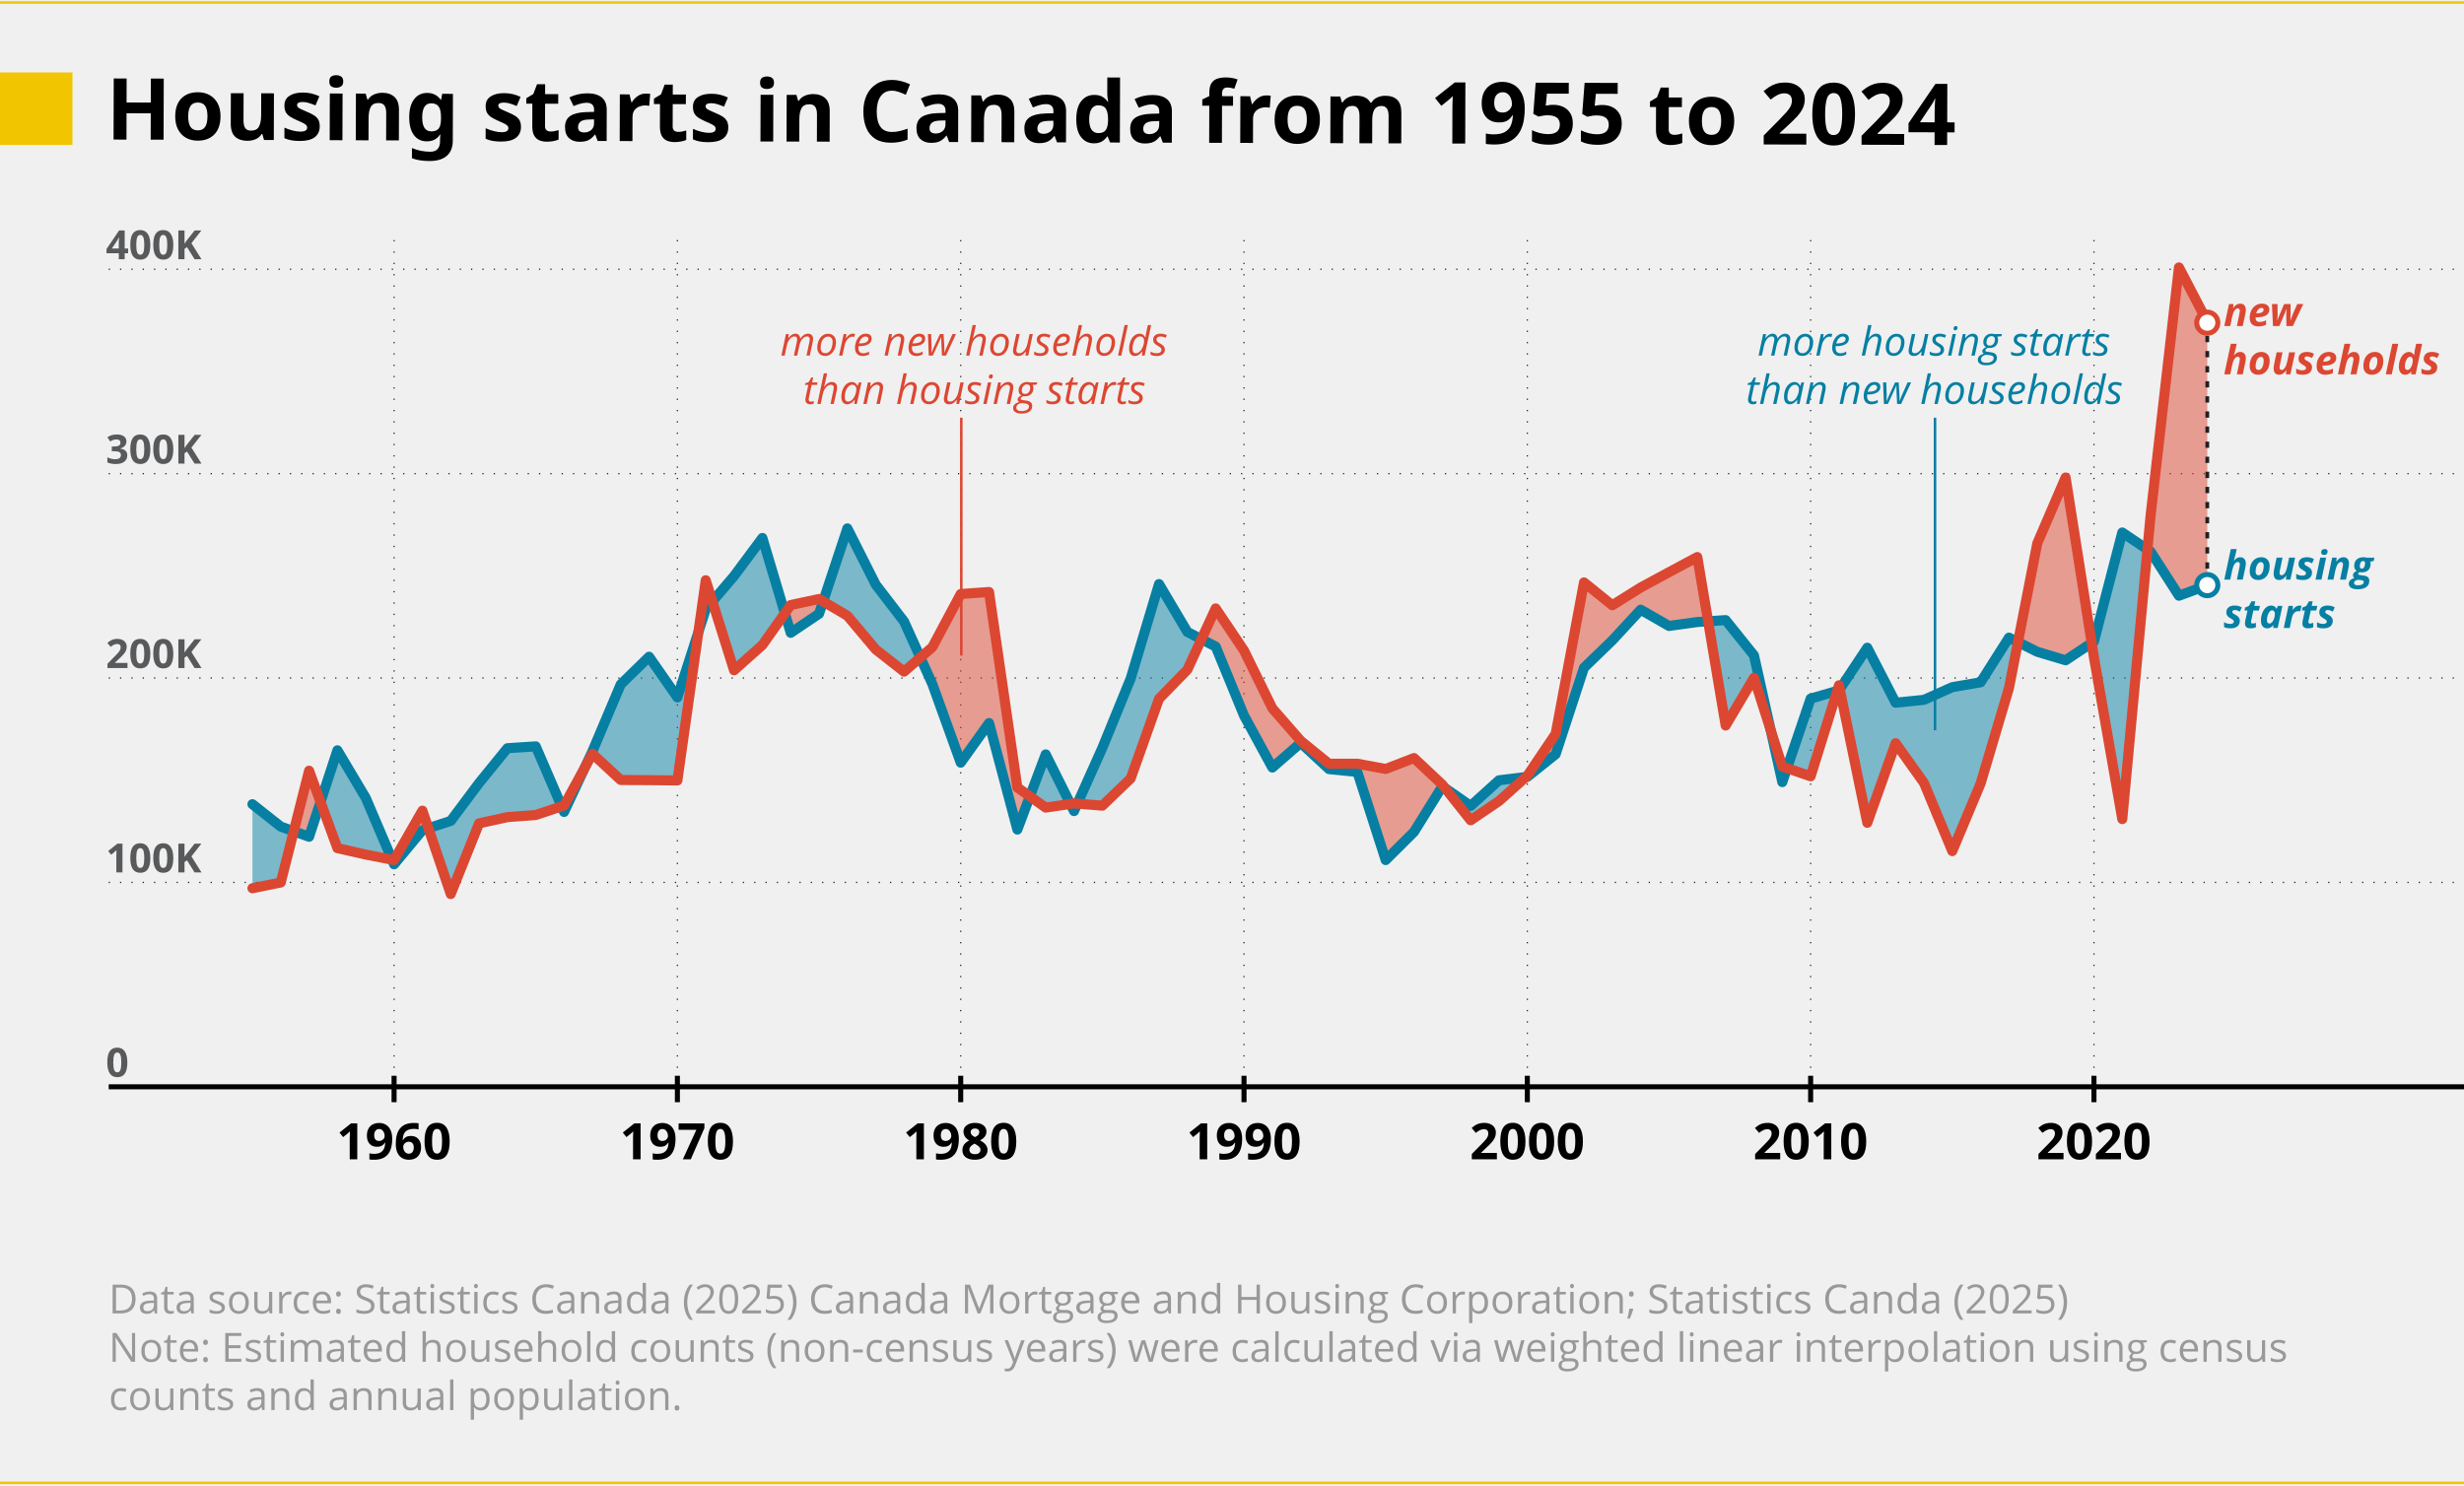
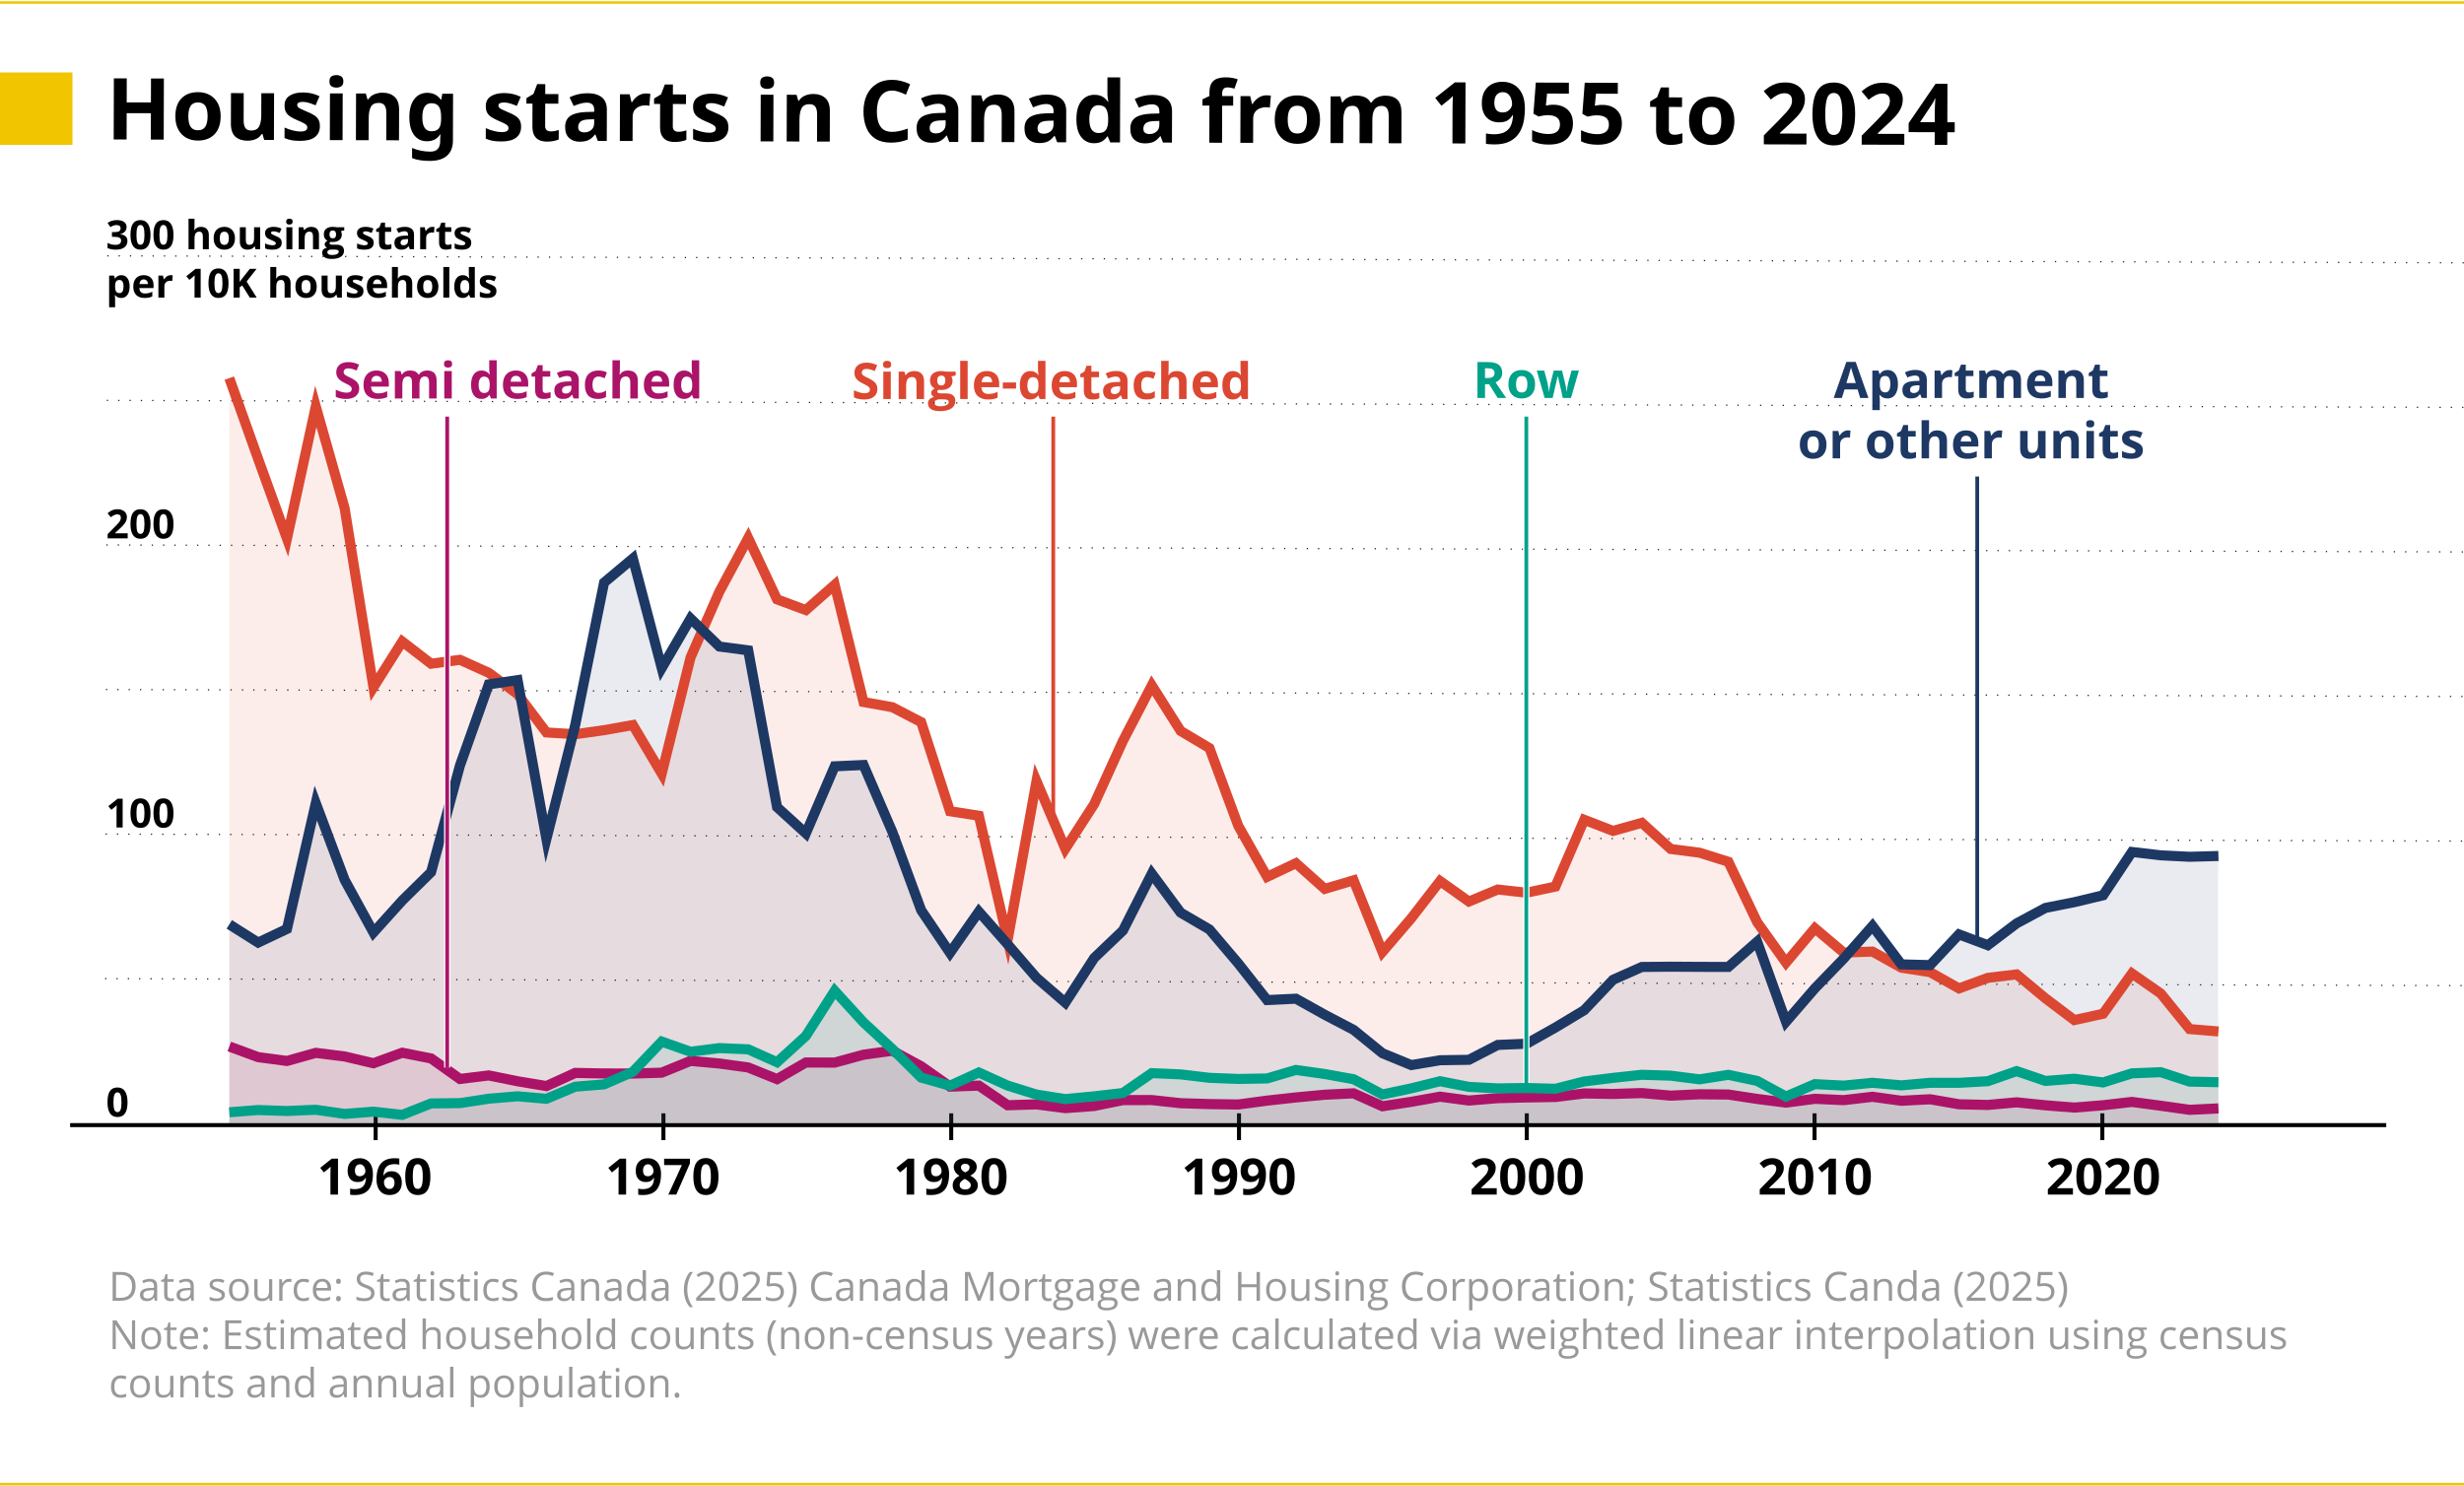
- <svg xmlns="http://www.w3.org/2000/svg" id="Layer_1" data-name="Layer 1" width="6.8in" height="4.1in" viewBox="0 0 489.6 295.2">
-   <g>
-     <line x1="78.304" y1="47.722" x2="78.304" y2="219.048" fill="none" stroke="#231f20" stroke-dasharray=".25 2" stroke-width=".25" />
-     <line x1="134.598" y1="47.722" x2="134.598" y2="219.048" fill="none" stroke="#231f20" stroke-dasharray=".25 2" stroke-width=".25" />
-     <line x1="190.893" y1="47.722" x2="190.893" y2="219.048" fill="none" stroke="#231f20" stroke-dasharray=".25 2" stroke-width=".25" />
-     <line x1="247.187" y1="47.722" x2="247.187" y2="219.048" fill="none" stroke="#231f20" stroke-dasharray=".25 2" stroke-width=".25" />
-     <line x1="303.482" y1="47.722" x2="303.482" y2="219.048" fill="none" stroke="#231f20" stroke-dasharray=".25 2" stroke-width=".25" />
-     <line x1="359.776" y1="47.722" x2="359.776" y2="219.048" fill="none" stroke="#231f20" stroke-dasharray=".25 2" stroke-width=".25" />
-     <line x1="416.071" y1="47.722" x2="416.071" y2="219.048" fill="none" stroke="#231f20" stroke-dasharray=".25 2" stroke-width=".25" />
+ <svg xmlns="http://www.w3.org/2000/svg" width="6.8in" height="4.1in" viewBox="0 0 489.6 295.2" version="1.1" id="svg260">
+   <defs id="defs260" />
+   <g id="Layer_1" data-name="Layer 1">
+     <rect style="fill:#ffffff;fill-rule:evenodd;stroke:none;stroke-width:1.008;stroke-linecap:round;stroke-dasharray:1.008, 1.008;paint-order:markers fill stroke" id="rect260" width="489.6" height="294.95" x="0" y="0" />
+     <path d="m 423.62,193.463 -5.728,8.004 -5.728,1.264 -5.728,-4.321 -5.728,-4.76 -5.728,0.689 -5.728,2.098 -5.728,-3.23 -5.728,-0.893 -5.728,-3.199 -5.728,0.203 -5.728,-4.834 -5.728,6.831 -5.728,-8.037 -5.728,-12.013 -5.728,-1.803 -5.728,-0.736 -5.728,-5.202 -5.728,1.611 -5.728,-2.217 -5.728,13.282 -5.728,1.215 -5.728,-0.633 -5.728,2.388 -5.728,-4.071 -5.728,7.4 -5.728,6.691 -5.728,-14.236 -5.728,1.701 -5.728,-5.106 -5.728,2.719 -5.728,-10.138 -5.728,-15.455 -5.728,-3.405 -5.728,-9.054 -5.728,11.013 -5.728,12.59 -5.728,8.872 -5.728,-13.463 -5.728,31.563 -5.728,-24.673 -5.728,-0.896 -5.728,-17.704 -5.728,-2.972 -5.728,-1.029 -5.728,-23.296 -5.728,5.024 -5.728,-2.127 -5.728,-12.191 -5.728,10.656 -5.728,13.071 -5.728,23.094 -5.728,-9.658 -5.728,1.026 -5.728,0.803 -5.728,-0.355 -5.728,-7.606 -5.728,-4.245 -5.728,-2.586 -5.728,0.783 -5.728,-4.412 -5.728,9.09 L 68.484,100.99 62.756,80.772 57.028,107.04 51.3,91.208 45.572,75.141 v 148.082 h 395.241 c 0,0 -0.15,-18.382 0,-18.233 l -5.728,-0.476 -5.728,-7.062 -5.728,-3.99 z" fill="#ab2069" opacity="0.1" id="path1" style="fill:#dc4633;fill-opacity:1" />
+     <path d="m 440.804,170.121 -5.728,0.154 -5.728,-0.289 -5.728,-0.667 -5.728,8.609 -5.728,1.372 -5.728,1.135 -5.728,3.075 -5.728,4.339 -5.728,-2.154 -5.728,6.111 -5.728,-0.15 -5.728,-7.638 -5.728,6.497 -5.728,5.916 -5.728,6.63 -5.728,-15.918 -5.728,5.022 -5.728,-0.011 -5.728,-0.036 -5.728,0.055 -5.728,2.545 -5.728,6.043 -5.728,3.449 -5.728,3.215 -5.728,0.239 -5.728,2.958 -5.728,0.086 -5.728,0.962 -5.728,-2.353 -5.728,-4.646 -5.728,-3 -5.728,-3.195 -5.728,0.276 -5.728,-7.281 -5.728,-6.755 -5.728,-3.341 -5.728,-7.756 -5.728,11.303 -5.728,5.473 -5.728,8.868 -5.728,-4.949 -5.728,-6.642 -5.728,-6.502 -5.728,8.204 -5.728,-8.479 -5.728,-15.572 -5.728,-13.292 -5.728,0.261 -5.728,13.331 -5.728,-5.221 -5.728,-31.154 -5.728,-0.759 -5.728,-5.57 -5.728,9.851 -5.728,-21.785 -5.728,4.796 -5.728,28.282 -5.728,22.674 -5.728,-31.577 -5.728,0.845 -5.728,16.139 -5.728,21.178 -5.728,5.641 -5.728,6.356 -5.728,-10.468 -5.728,-15.249 -5.728,25.006 -5.728,2.715 -5.728,-3.618 v 39.515 h 395.241 c 0,0 -0.205,-53.103 0,-53.103 z" fill="#1e3864" opacity="0.1" id="path2" />
+     <text fill="#00a28a" font-family="OpenSans-Bold, 'Open Sans'" font-size="10px" font-weight="700" id="text9" style="fill:#ab1368;fill-opacity:1" x="66.267" y="79.195">
+       <tspan x="66.267" y="79.195" id="tspan9" style="fill:#ab1368;fill-opacity:1">Semi detached</tspan>
+     </text>
+     <text transform="translate(169.227,79.305)" fill="#ab2069" font-family="OpenSans-Bold, 'Open Sans'" font-size="10px" font-weight="700" id="text10" style="fill:#dc4732;fill-opacity:1">
+       <tspan x="0" y="0" id="tspan10" style="fill:#dc4732;fill-opacity:1">Single-detached</tspan>
+     </text>
+     <text transform="translate(364.356,79.096)" fill="#1e3864" font-family="OpenSans-Bold, 'Open Sans'" font-size="10px" font-weight="700" id="text12">
+       <tspan x="0" y="0" id="tspan11">Apartment</tspan>
+       <tspan x="-7.178" y="12" id="tspan12">or other units</tspan>
+     </text>
+     <text transform="translate(292.67,79.097)" fill="#dc4732" font-family="OpenSans-Bold, 'Open Sans'" font-size="10px" font-weight="700" id="text13" style="fill:#00a189;fill-opacity:1">
+       <tspan x="0" y="0" id="tspan13" style="fill:#00a189;fill-opacity:1">Row</tspan>
+     </text>
+     <line x1="209.285" y1="82.8" x2="209.285" y2="161.94" fill="none" stroke="#ab2069" stroke-width="0.75" id="line13" style="stroke:#dc4732;stroke-opacity:1" />
+     <line x1="392.877" y1="94.703" x2="392.877" y2="187.059" fill="none" stroke="#1e3864" stroke-width="0.75" id="line14" />
+     <text font-family="OpenSans-Bold, 'Open Sans'" font-size="10px" font-weight="700" id="text2-6" x="63.036" y="237.407">
+       <tspan x="63.036" y="237.407" id="tspan2-2">1960</tspan>
+     </text>
+     <text font-family="OpenSans-Bold, 'Open Sans'" font-size="10px" font-weight="700" id="text3-9" x="120.28" y="237.407">
+       <tspan x="120.28" y="237.407" id="tspan3-1">1970</tspan>
+     </text>
+     <text font-family="OpenSans-Bold, 'Open Sans'" font-size="10px" font-weight="700" id="text4-2" x="177.524" y="237.407">
+       <tspan x="177.524" y="237.407" id="tspan4-7">1980</tspan>
+     </text>
+     <text font-family="OpenSans-Bold, 'Open Sans'" font-size="10px" font-weight="700" id="text5-0" x="234.768" y="237.407">
+       <tspan x="234.768" y="237.407" id="tspan5-9">1990</tspan>
+     </text>
+     <text font-family="OpenSans-Bold, 'Open Sans'" font-size="10px" font-weight="700" id="text6-3" x="292.012" y="237.407">
+       <tspan x="292.012" y="237.407" id="tspan6-6">2000</tspan>
+     </text>
+     <text font-family="OpenSans-Bold, 'Open Sans'" font-size="10px" font-weight="700" id="text7-0" x="349.258" y="237.407">
+       <tspan x="349.258" y="237.407" id="tspan7-6">2010</tspan>
+     </text>
+     <text font-family="OpenSans-Bold, 'Open Sans'" font-size="10px" font-weight="700" id="text8-2" x="406.502" y="237.407">
+       <tspan x="406.502" y="237.407" id="tspan8-6">2020</tspan>
+     </text>
+     <g id="g92-1" transform="translate(-0.067,-202.2805)">
+       <g id="matplotlib.axis_1-8" data-name="matplotlib.axis 1">
+         <g id="xtick_1-7" data-name="xtick 1">
+           <g id="line2d_2-9" data-name="line2d 2">
+             <path id="mbd33a27348-20" d="m 74.709,423.535 v 5.329" stroke="#000000" stroke-linejoin="round" stroke-width="0.8" />
+           </g>
+         </g>
+         <g id="xtick_2-23" data-name="xtick 2">
+           <g id="line2d_4-7" data-name="line2d 4">
+             <path id="mbd33a27348-2-5" data-name="mbd33a27348" d="m 131.892,423.535 v 5.329" stroke="#000000" stroke-linejoin="round" stroke-width="0.8" />
+           </g>
+         </g>
+         <g id="xtick_3-9" data-name="xtick 3">
+           <g id="line2d_6-22" data-name="line2d 6">
+             <path id="mbd33a27348-3-8" data-name="mbd33a27348" d="m 189.075,423.535 v 5.329" stroke="#000000" stroke-linejoin="round" stroke-width="0.8" />
+           </g>
+         </g>
+         <g id="xtick_4-9" data-name="xtick 4">
+           <g id="line2d_8-7" data-name="line2d 8">
+             <path id="mbd33a27348-4-3" data-name="mbd33a27348" d="m 246.257,423.535 v 5.329" stroke="#000000" stroke-linejoin="round" stroke-width="0.8" />
+           </g>
+         </g>
+         <g id="xtick_5-6" data-name="xtick 5">
+           <g id="line2d_10-1" data-name="line2d 10">
+             <path id="mbd33a27348-5-2" data-name="mbd33a27348" d="m 303.44,423.535 v 5.329" stroke="#000000" stroke-linejoin="round" stroke-width="0.8" />
+           </g>
+         </g>
+         <g id="xtick_6-9" data-name="xtick 6">
+           <g id="line2d_12-3" data-name="line2d 12">
+             <path id="mbd33a27348-6-1" data-name="mbd33a27348" d="m 360.623,423.535 v 5.329" stroke="#000000" stroke-linejoin="round" stroke-width="0.8" />
+           </g>
+         </g>
+         <g id="xtick_7-9" data-name="xtick 7">
+           <g id="line2d_14-4" data-name="line2d 14">
+             <path id="mbd33a27348-7-7" data-name="mbd33a27348" d="m 417.806,423.535 v 5.329" stroke="#000000" stroke-linejoin="round" stroke-width="0.8" />
+           </g>
+         </g>
+       </g>
+       <g id="matplotlib.axis_2-8" data-name="matplotlib.axis 2" />
+       <g id="patch_5-3" data-name="patch 5" transform="translate(0,-0.3140329)">
+         <path d="M 14.4,426.199 H 473.818" fill="none" stroke="#000000" stroke-linecap="square" stroke-width="0.8" id="path92-6" />
+       </g>
+     </g>
+     <g id="text49" isolation="isolate">
+       <text transform="rotate(0.17,-9329.012,7111.786)" font-family="TradeGothicLT-Bold, 'TradeGothic LT Bold'" font-size="17px" font-weight="700" isolation="isolate" id="text95">
+         <tspan x="0" y="0" id="tspan95">Housing starts in Canada from 1955 to 2024</tspan>
+       </text>
+     </g>
+     <rect id="rect95" x="0" y="14.4" width="14.4" height="14.4" fill="#f1c500" />
+     <path id="path37-2" d="M 0,0.5 H 489.6" fill="none" stroke="#f1c500" stroke-miterlimit="2.25" stroke-width="0.5" />
+     <path id="path37-2-0" d="M 0,294.95 H 489.6" fill="none" stroke="#f1c500" stroke-miterlimit="2.25" stroke-width="0.5" />
+     <g id="text51" isolation="isolate" transform="translate(0,-204.1262)">
+       <text transform="translate(21.6,462.637)" fill="#999999" font-family="OpenSans, 'Open Sans'" font-size="8px" isolation="isolate" id="text98">
+         <tspan x="0" y="0" id="tspan96">Data source: Statistics Canada (2025) Canada Mortgage and Housing Corporation; Statistics Canda (2025)</tspan>
+         <tspan x="0" y="9.6" id="tspan97">Note: Estimated household counts (non-census years) were calculated via weighted linear interpolation using census</tspan>
+         <tspan x="0" y="19.2" xml:space="preserve" id="tspan98">counts and annual population.   </tspan>
+       </text>
+     </g>
+     <g id="g103">
+       <text transform="translate(21.06,221.92)" font-family="OpenSans-Bold, 'Open Sans'" font-size="8px" font-weight="700" id="text99">
+         <tspan x="0" y="0" id="tspan99">0</tspan>
+       </text>
+       <text transform="translate(21.06,164.46)" font-family="OpenSans-Bold, 'Open Sans'" font-size="8px" font-weight="700" id="text100">
+         <tspan x="0" y="0" id="tspan100">100</tspan>
+       </text>
+       <text transform="translate(21.06,106.999)" font-family="OpenSans-Bold, 'Open Sans'" font-size="8px" font-weight="700" id="text101">
+         <tspan x="0" y="0" id="tspan101">200</tspan>
+       </text>
+       <text transform="translate(21.06,49.538)" font-family="OpenSans-Bold, 'Open Sans'" font-size="8px" font-weight="700" id="text103">
+         <tspan x="0" y="0" id="tspan102">300 housing starts</tspan>
+         <tspan x="0" y="9.6" id="tspan103">per 10K households</tspan>
+       </text>
+     </g>
+     <g id="g109">
+       <line x1="20.89" y1="194.494" x2="489.428" y2="195.884" fill="none" stroke="#231f20" stroke-dasharray="0.25, 2" stroke-width="0.25" id="line104" />
+       <line x1="20.976" y1="165.764" x2="489.514" y2="167.154" fill="none" stroke="#231f20" stroke-dasharray="0.25, 2" stroke-width="0.25" id="line105" />
+       <line x1="21.061" y1="137.033" x2="489.599" y2="138.423" fill="none" stroke="#231f20" stroke-dasharray="0.25, 2" stroke-width="0.25" id="line106" />
+       <line x1="21.146" y1="108.303" x2="489.684" y2="109.693" fill="none" stroke="#231f20" stroke-dasharray="0.25, 2" stroke-width="0.25" id="line107" />
+       <line x1="21.231" y1="79.573" x2="489.769" y2="80.963" fill="none" stroke="#231f20" stroke-dasharray="0.25, 2" stroke-width="0.25" id="line108" />
+       <line x1="21.317" y1="50.843" x2="489.855" y2="52.233" fill="none" stroke="#231f20" stroke-dasharray="0.25, 2" stroke-width="0.25" id="line109" />
+     </g>
+     <path d="m 423.62,218.995 -5.728,0.66 -5.728,0.464 -5.728,-0.453 -5.728,-0.589 -5.728,0.518 -5.728,-0.133 -5.728,-0.996 -5.728,0.297 -5.728,-0.787 -5.728,0.664 -5.728,-0.263 -5.728,0.752 -5.728,-0.727 -5.728,-0.874 -5.728,-0.055 -5.728,0.27 -5.728,-0.51 -5.728,0.176 -5.728,-0.101 -5.728,0.704 -5.728,0.089 -5.728,0.143 -5.728,0.474 -5.728,-0.765 -5.728,1.023 -5.728,0.879 -5.728,-2.567 -5.728,0.275 -5.728,0.537 -5.728,0.635 -5.728,0.77 -5.728,-0.082 -5.728,-0.176 -5.728,-0.624 -5.728,0.008 -5.728,1.167 -5.728,0.427 -5.728,-0.746 -5.728,0.174 -5.728,-3.901 -5.728,0.197 -5.728,-4.039 -5.728,-3.096 -5.728,0.798 -5.728,1.564 -5.728,-0.02 -5.728,3.303 -5.728,-2.312 -5.728,-0.788 -5.728,-0.521 -5.728,2.342 -5.728,0.176 -5.728,-0.018 -5.728,-0.109 -5.728,2.612 -5.728,-0.953 -5.728,-1.16 -5.728,0.699 -5.728,-4.075 -5.728,-1.132 -5.728,2.087 -5.728,-1.35 -5.728,-0.714 -5.728,1.61 -5.728,-0.762 -5.728,-2.112 v 15.243 h 395.241 v -2.939 l -5.728,0.28 -5.728,-0.81 -5.728,-0.76 z" fill="#00a28a" opacity="0.1" id="path109" style="fill:#ab1368;fill-opacity:1" />
+     <polygon points="114.301,215.97 120.029,215.508 125.757,213.004 131.485,207.004 137.214,209.026 142.942,208.296 148.67,208.542 154.398,211.108 160.126,205.889 165.854,196.917 171.582,203.193 177.31,208.478 183.039,214.157 188.767,215.77 194.495,213.148 200.223,215.747 205.951,217.532 211.679,218.43 217.407,217.883 223.135,217.219 228.864,213.27 234.592,213.523 240.32,214.206 246.048,214.429 251.776,214.33 257.504,212.639 263.232,213.45 268.96,214.484 274.689,217.512 280.417,216.299 286.145,214.879 291.873,216.005 297.601,216.304 303.329,216.228 309.057,216.383 314.785,214.927 320.514,214.215 326.242,213.602 331.97,213.778 337.698,214.509 343.426,213.611 349.154,214.82 354.882,217.926 360.611,215.459 366.339,215.753 372.067,215.193 377.795,215.702 383.523,215.197 389.251,215.201 394.979,214.875 400.707,212.872 406.436,214.824 412.164,214.383 417.892,215.126 423.62,213.314 429.348,213.086 435.076,214.958 440.804,215.076 440.804,223.224 45.563,223.224 45.563,221.051 51.292,220.605 57.02,220.8 62.748,220.554 68.476,221.375 74.204,220.928 79.932,221.568 85.66,219.294 91.389,219.235 97.117,218.355 102.845,217.874 108.573,218.374 " fill="#dc4732" opacity="0.1" id="polygon184" style="fill:#00a189;fill-opacity:1" />
  </g>
-   <g id="text49" isolation="isolate">
-     <text transform="translate(21.034 27.73) rotate(.17)" font-family="TradeGothicLT-Bold, 'TradeGothic LT Bold'" font-size="17" font-weight="700" isolation="isolate">
-       <tspan x="0" y="0">Housing starts in Canada from 1955 to 2024 </tspan>
-     </text>
-   </g>
-   <rect id="rect72" x="0" y="14.4" width="14.4" height="14.4" fill="#f1c500" />
-   <path id="path37-2" d="M0,.5h489.6" fill="none" stroke="#f1c500" stroke-miterlimit="2.25" stroke-width=".5" />
-   <g>
-     <text transform="translate(21.024 214.002)" fill="#58595b" font-family="OpenSans-Bold, 'Open Sans'" font-size="8" font-weight="700">
-       <tspan x="0" y="0">0</tspan>
-     </text>
-     <text transform="translate(21.024 173.382)" fill="#58595b" font-family="OpenSans-Bold, 'Open Sans'" font-size="8" font-weight="700">
-       <tspan x="0" y="0">100K</tspan>
-     </text>
-     <text transform="translate(21.024 132.762)" fill="#58595b" font-family="OpenSans-Bold, 'Open Sans'" font-size="8" font-weight="700">
-       <tspan x="0" y="0">200K</tspan>
-     </text>
-     <text transform="translate(21.024 92.142)" fill="#58595b" font-family="OpenSans-Bold, 'Open Sans'" font-size="8" font-weight="700">
-       <tspan x="0" y="0">300K</tspan>
-     </text>
-     <text transform="translate(21.024 51.521)" fill="#58595b" font-family="OpenSans-Bold, 'Open Sans'" font-size="8" font-weight="700">
-       <tspan x="0" y="0">400K</tspan>
-     </text>
-   </g>
-   <g>
-     <line x1="21.6" y1="215.991" x2="489.6" y2="215.991" fill="none" stroke="#000" stroke-miterlimit="10" />
-     <line x1="21.6" y1="175.371" x2="489.6" y2="175.371" fill="none" stroke="#231f20" stroke-dasharray=".25 2" stroke-width=".25" />
-     <line x1="21.6" y1="134.75" x2="489.6" y2="134.75" fill="none" stroke="#231f20" stroke-dasharray=".25 2" stroke-width=".25" />
-     <line x1="21.6" y1="94.13" x2="489.6" y2="94.13" fill="none" stroke="#231f20" stroke-dasharray=".25 2" stroke-width=".25" />
-     <line x1="21.6" y1="53.51" x2="489.6" y2="53.51" fill="none" stroke="#231f20" stroke-dasharray=".25 2" stroke-width=".25" />
-   </g>
-   <line x1="78.304" y1="213.798" x2="78.304" y2="219.048" fill="none" stroke="#000" stroke-miterlimit="10" />
-   <line x1="134.598" y1="213.798" x2="134.598" y2="219.048" fill="none" stroke="#000" stroke-miterlimit="10" />
-   <line x1="190.893" y1="213.798" x2="190.893" y2="219.048" fill="none" stroke="#000" stroke-miterlimit="10" />
-   <line x1="247.187" y1="213.798" x2="247.187" y2="219.048" fill="none" stroke="#000" stroke-miterlimit="10" />
-   <line x1="303.482" y1="213.798" x2="303.482" y2="219.048" fill="none" stroke="#000" stroke-miterlimit="10" />
-   <line x1="359.776" y1="213.798" x2="359.776" y2="219.048" fill="none" stroke="#000" stroke-miterlimit="10" />
-   <line x1="416.071" y1="213.798" x2="416.071" y2="219.048" fill="none" stroke="#000" stroke-miterlimit="10" />
-   <text transform="translate(66.866 230.395)" font-family="OpenSans-Bold, 'Open Sans'" font-size="10" font-weight="700">
-     <tspan x="0" y="0">1960</tspan>
-   </text>
-   <text transform="translate(123.16 230.395)" font-family="OpenSans-Bold, 'Open Sans'" font-size="10" font-weight="700">
-     <tspan x="0" y="0">1970</tspan>
-   </text>
-   <text transform="translate(179.455 230.395)" font-family="OpenSans-Bold, 'Open Sans'" font-size="10" font-weight="700">
-     <tspan x="0" y="0">1980</tspan>
-   </text>
-   <text transform="translate(235.749 230.395)" font-family="OpenSans-Bold, 'Open Sans'" font-size="10" font-weight="700">
-     <tspan x="0" y="0">1990</tspan>
-   </text>
-   <text transform="translate(292.044 230.395)" font-family="OpenSans-Bold, 'Open Sans'" font-size="10" font-weight="700">
-     <tspan x="0" y="0">2000</tspan>
-   </text>
-   <text transform="translate(348.338 230.395)" font-family="OpenSans-Bold, 'Open Sans'" font-size="10" font-weight="700">
-     <tspan x="0" y="0">2010</tspan>
-   </text>
-   <text transform="translate(404.634 230.395)" font-family="OpenSans-Bold, 'Open Sans'" font-size="10" font-weight="700">
-     <tspan x="0" y="0">2020</tspan>
-   </text>
-   <text transform="translate(441.826 64.795)" fill="#dc4732" font-family="OpenSans-BoldItalic, 'Open Sans'" font-size="8" font-style="italic" font-weight="700">
-     <tspan x="0" y="0">new</tspan>
-     <tspan x="0" y="9.6">households</tspan>
-   </text>
-   <text transform="translate(441.826 115.195)" fill="#067fa3" font-family="OpenSans-BoldItalic, 'Open Sans'" font-size="8" font-style="italic" font-weight="700">
-     <tspan x="0" y="0">housing</tspan>
-     <tspan x="0" y="9.6">starts</tspan>
-   </text>
-   <g id="text51" isolation="isolate">
-     <text transform="translate(21.598 261.032)" fill="#999" font-family="OpenSans, 'Open Sans'" font-size="8" isolation="isolate">
-       <tspan x="0" y="0">Data source: Statistics Canada (2025) Canada Mortgage and Housing Corporation; Statistics Canda (2025)</tspan>
-       <tspan x="0" y="9.6">Note: Estimated household counts (non-census years) were calculated via weighted linear interpolation using census </tspan>
-       <tspan x="0" y="19.2" xml:space="preserve">counts and annual population.   </tspan>
-     </text>
-   </g>
-   <path id="path37" d="M0,294.7h489.6" fill="none" stroke="#f1c500" stroke-miterlimit="2.25" stroke-width=".5" />
-   <text transform="translate(155.028 70.675)" fill="#dc4732" font-family="OpenSans-Italic, 'Open Sans'" font-size="8" font-style="italic" font-variation-settings="'wght' 400, 'wdth' 100">
-     <tspan x="0" y="0">more new households</tspan>
-     <tspan x="4.555" y="9.6">than housing starts</tspan>
-   </text>
-   <text transform="translate(349.197 70.675)" fill="#067fa3" font-family="OpenSans-Italic, 'Open Sans'" font-size="8" font-style="italic" font-variation-settings="'wght' 400, 'wdth' 100">
-     <tspan x="0" y="0">more housing starts</tspan>
-     <tspan x="-2.312" y="9.6">than new households</tspan>
-   </text>
-   <g opacity=".5">
-     <g>
-       <polygon points="58.37 165.21 55.79 175.39 50.16 176.53 50.16 159.82 55.79 164.28 58.37 165.21" fill="#067fa3" />
-       <polygon points="77.91 170.85 72.67 169.84 67.04 168.56 63.69 159.37 67.04 149.12 72.67 158.58 77.91 170.85" fill="#067fa3" />
-       <polygon points="111.6 160.25 106.45 161.97 100.82 162.4 95.19 163.63 89.56 177.68 85.11 164.6 89.56 163.15 95.19 155.62 100.82 148.7 106.45 148.33 111.6 160.25" fill="#067fa3" />
-       <polygon points="138.77 125.62 134.6 155.11 128.97 155.05 123.34 155.02 117.71 149.8 116.17 152.61 117.71 149.32 123.34 136.02 128.97 130.52 134.6 138.6 138.77 125.62" fill="#067fa3" />
-       <polygon points="155.96 121.88 151.49 128.19 145.86 133.21 141.56 119.53 145.86 114.48 151.49 106.91 155.96 121.88" fill="#067fa3" />
-       <polygon points="182.87 130.68 179.63 133.48 174 129.07 168.37 122.37 163.56 119.53 168.37 105.02 174 116.18 179.63 123.51 182.87 130.68" fill="#067fa3" />
-       <polygon points="212.7 159.77 207.78 160.5 204.64 158.27 207.78 149.92 212.7 159.77" fill="#067fa3" />
-       <polygon points="238.73 127.04 235.93 133.1 230.3 138.87 224.67 154.71 219.04 160.12 214.07 159.72 219.04 148.63 224.67 134.84 230.3 116.07 235.93 125.59 238.73 127.04" fill="#067fa3" />
-       <polygon points="303.21 154.42 297.85 159.2 292.22 163.02 287.16 156.65 292.22 160.16 297.85 155.07 303.21 154.42" fill="#067fa3" />
-       <polygon points="351.84 145.12 348.52 134.7 342.89 144.19 339.41 123.48 342.89 123.24 348.52 130.26 351.84 145.12" fill="#067fa3" />
-       <polygon points="365.06 137.31 359.78 154.28 355.09 152.67 359.78 138.84 365.06 137.31" fill="#067fa3" />
-       <polygon points="400.97 127.61 399.18 136.75 393.55 155.7 387.92 169.15 382.29 155.6 376.66 147.7 371.04 163.52 365.57 136.97 371.04 128.73 376.66 139.66 382.29 139.08 387.92 136.56 393.55 135.6 399.18 126.72 400.97 127.61" fill="#067fa3" />
-       <polygon points="426.7 109.2 421.7 162.79 416.07 130.65 415.62 127.79 416.07 127.49 421.7 105.83 426.7 109.2" fill="#067fa3" />
-     </g>
-   </g>
-   <g opacity=".5">
-     <g>
-       <polygon points="63.69 159.37 61.42 166.3 58.37 165.21 61.42 153.17 63.69 159.37" fill="#dc4732" />
-       <polygon points="85.11 164.6 83.93 164.98 78.3 171.77 77.91 170.85 78.3 170.93 83.93 161.11 85.11 164.6" fill="#dc4732" />
-       <polygon points="116.17 152.61 112.08 161.37 111.6 160.25 112.08 160.09 116.17 152.61" fill="#dc4732" />
-       <polygon points="141.56 119.53 140.23 121.08 138.77 125.62 140.23 115.31 141.56 119.53" fill="#dc4732" />
-       <polygon points="163.56 119.53 162.75 121.97 157.12 125.76 155.96 121.88 157.12 120.24 162.75 119.05 163.56 119.53" fill="#dc4732" />
-       <polygon points="204.64 158.27 202.15 164.87 196.52 143.7 190.89 151.57 185.26 135.95 182.87 130.68 185.26 128.61 190.89 118.05 196.52 117.65 202.15 156.5 204.64 158.27" fill="#dc4732" />
-       <polygon points="214.07 159.72 213.41 161.19 212.7 159.77 213.41 159.67 214.07 159.72" fill="#dc4732" />
-       <polygon points="287.16 156.65 286.59 156.26 280.96 165.33 275.33 170.93 269.71 153.41 264.08 152.85 258.45 147.64 252.82 152.54 247.19 142.21 241.56 128.5 238.73 127.04 241.56 120.91 247.19 129.29 252.82 140.77 258.45 147.22 264.08 151.79 269.71 151.78 275.33 152.82 280.96 150.65 286.59 155.94 287.16 156.65" fill="#dc4732" />
-       <polygon points="339.41 123.48 337.26 123.62 331.63 124.4 326 121.17 320.37 127.27 314.74 132.71 309.11 149.89 303.48 154.39 303.21 154.42 303.48 154.18 309.11 145.83 314.74 115.75 320.37 120.29 326 116.77 331.63 113.72 337.26 110.71 339.41 123.48" fill="#dc4732" />
-       <polygon points="355.09 152.67 354.15 155.43 351.84 145.12 354.15 152.35 355.09 152.67" fill="#dc4732" />
-       <polygon points="365.57 136.97 365.41 137.21 365.06 137.31 365.41 136.19 365.57 136.97" fill="#dc4732" />
-       <polygon points="415.62 127.79 410.44 131.22 404.81 129.53 400.97 127.61 404.81 107.98 410.44 94.9 415.62 127.79" fill="#dc4732" />
-       <polygon points="438.59 63.94 438.59 116.32 432.96 118.39 427.33 109.63 426.7 109.2 427.33 102.41 432.96 53.15 438.59 63.94" fill="#dc4732" />
-     </g>
-   </g>
-   <polyline points="438.589 116.322 432.959 118.394 427.33 109.627 421.7 105.83 416.071 127.487 410.442 131.223 404.812 129.534 399.183 126.723 393.553 135.597 387.924 136.564 382.294 139.085 376.665 139.656 371.035 128.728 365.406 137.208 359.776 138.841 354.147 155.434 348.518 130.259 342.888 123.237 337.259 123.622 331.629 124.4 326 121.171 320.37 127.266 314.741 132.706 309.111 149.888 303.482 154.389 297.852 155.073 292.223 160.163 286.594 156.263 280.964 165.332 275.335 170.93 269.705 153.413 264.076 152.85 258.446 147.639 252.817 152.543 247.187 142.212 241.558 128.502 235.928 125.586 230.299 116.071 224.67 134.838 219.04 148.632 213.411 161.194 207.781 149.924 202.152 164.866 196.522 143.698 190.893 151.567 185.263 135.949 179.634 123.512 174.004 116.177 168.375 105.015 162.745 121.973 157.116 125.764 151.487 106.914 145.857 114.475 140.228 121.08 134.598 138.598 128.969 130.52 123.339 136.019 117.71 149.324 112.08 161.367 106.451 148.332 100.821 148.7 95.192 155.619 89.563 163.146 83.933 164.981 78.304 171.772 72.674 158.576 67.045 149.117 61.415 166.296 55.786 164.277 50.156 159.823" fill="none" stroke="#067fa3" stroke-linecap="round" stroke-linejoin="round" stroke-width="2" />
-   <polyline points="438.589 63.942 432.959 53.146 427.33 102.412 421.7 162.786 416.071 130.655 410.442 94.898 404.812 107.982 399.183 136.748 393.553 155.703 387.924 169.151 382.294 155.6 376.665 147.699 371.035 163.521 365.406 136.194 359.776 154.283 354.147 152.345 348.518 134.695 342.888 144.188 337.259 110.708 331.629 113.72 326 116.766 320.37 120.291 314.741 115.746 309.111 145.833 303.482 154.179 297.852 159.205 292.223 163.019 286.594 155.94 280.964 150.653 275.335 152.824 269.705 151.778 264.076 151.791 258.446 147.221 252.817 140.77 247.187 129.292 241.558 120.914 235.928 133.1 230.299 138.872 224.67 154.71 219.04 160.116 213.411 159.667 207.781 160.499 202.152 156.501 196.522 117.653 190.893 118.052 185.263 128.608 179.634 133.482 174.004 129.067 168.375 122.374 162.745 119.045 157.116 120.242 151.487 128.19 145.857 133.21 140.228 115.312 134.598 155.107 128.969 155.046 123.339 155.018 117.71 149.801 112.08 160.094 106.451 161.974 100.821 162.397 95.192 163.633 89.563 177.681 83.933 161.11 78.304 170.928 72.674 169.835 67.045 168.561 61.415 153.169 55.786 175.389 50.156 176.53" fill="none" stroke="#dc4732" stroke-linecap="round" stroke-linejoin="round" stroke-width="2" />
-   <line x1="191.012" y1="83.015" x2="191.012" y2="130.282" fill="none" stroke="#dc4732" stroke-miterlimit="10" stroke-width=".5" />
-   <line x1="384.489" y1="83.015" x2="384.489" y2="145.12" fill="none" stroke="#067fa3" stroke-miterlimit="10" stroke-width=".5" />
-   <line x1="438.589" y1="64.134" x2="438.589" y2="116.823" fill="none" stroke="#231f20" stroke-dasharray=".5 2.5" stroke-linecap="square" stroke-linejoin="round" stroke-width=".75" />
-   <circle cx="438.59" cy="64.134" r="2.106" fill="#fff" stroke="#dc4732" stroke-miterlimit="10" />
-   <circle cx="438.59" cy="116.284" r="2.106" fill="#fff" stroke="#067fa3" stroke-miterlimit="10" />
+   <polyline points="440.804 204.991 435.076 204.515 429.348 197.453 423.62 193.463 417.892 201.467 412.164 202.731 406.436 198.41 400.707 193.65 394.979 194.34 389.251 196.437 383.523 193.207 377.795 192.314 372.067 189.116 366.339 189.318 360.611 184.485 354.882 191.316 349.154 183.279 343.426 171.266 337.698 169.463 331.97 168.727 326.242 163.525 320.514 165.136 314.785 162.918 309.057 176.201 303.329 177.415 297.601 176.782 291.873 179.17 286.145 175.099 280.417 182.499 274.689 189.19 268.96 174.953 263.232 176.655 257.504 171.549 251.776 174.268 246.048 164.131 240.32 148.675 234.592 145.27 228.864 136.216 223.135 147.229 217.407 159.819 211.679 168.691 205.951 155.228 200.223 186.792 194.495 162.118 188.767 161.222 183.039 143.518 177.31 140.547 171.582 139.518 165.854 116.222 160.126 121.246 154.398 119.119 148.67 106.929 142.942 117.584 137.214 130.655 131.485 153.749 125.757 144.091 120.029 145.117 114.301 145.92 108.573 145.565 102.845 137.959 97.117 133.713 91.389 131.127 85.66 131.91 79.932 127.498 74.204 136.589 68.476 100.991 62.748 80.773 57.02 107.041 51.292 91.209 45.563 75.142" fill="none" stroke="#ab2069" stroke-miterlimit="10" stroke-width="2" id="polyline254" style="stroke:#dc4732;stroke-opacity:1" />
+   <polyline points="440.804 220.285 435.076 220.566 429.348 219.756 423.62 218.995 417.892 219.656 412.164 220.12 406.436 219.667 400.707 219.078 394.979 219.596 389.251 219.463 383.523 218.467 377.795 218.764 372.067 217.976 366.339 218.641 360.611 218.378 354.882 219.13 349.154 218.403 343.426 217.529 337.698 217.474 331.97 217.745 326.242 217.235 320.514 217.411 314.785 217.31 309.057 218.014 303.329 218.103 297.601 218.246 291.873 218.72 286.145 217.955 280.417 218.978 274.689 219.857 268.96 217.29 263.232 217.565 257.504 218.102 251.776 218.737 246.048 219.507 240.32 219.425 234.592 219.249 228.864 218.625 223.135 218.633 217.407 219.8 211.679 220.227 205.951 219.481 200.223 219.656 194.495 215.754 188.767 215.951 183.039 211.912 177.31 208.816 171.582 209.614 165.854 211.178 160.126 211.158 154.398 214.462 148.67 212.149 142.942 211.361 137.214 210.84 131.485 213.182 125.757 213.358 120.029 213.34 114.301 213.232 108.573 215.844 102.845 214.89 97.117 213.731 91.389 214.43 85.66 210.355 79.932 209.222 74.204 211.31 68.476 209.959 62.748 209.246 57.02 210.856 51.292 210.093 45.563 207.981" fill="none" stroke="#00a28a" stroke-miterlimit="10" stroke-width="2" id="polyline255" style="stroke-width:2.016;stroke-dasharray:none;stroke:#ab1368;stroke-opacity:1" />
+   <polyline points="440.804 215.076 435.076 214.958 429.348 213.086 423.62 213.314 417.892 215.126 412.164 214.383 406.436 214.824 400.707 212.872 394.979 214.875 389.251 215.201 383.523 215.197 377.795 215.702 372.067 215.193 366.339 215.753 360.611 215.459 354.882 217.926 349.154 214.82 343.426 213.611 337.698 214.509 331.97 213.778 326.242 213.602 320.514 214.215 314.785 214.927 309.057 216.383 303.329 216.228 297.601 216.304 291.873 216.005 286.145 214.879 280.417 216.299 274.689 217.512 268.96 214.484 263.232 213.45 257.504 212.639 251.776 214.33 246.048 214.429 240.32 214.206 234.592 213.523 228.864 213.27 223.135 217.219 217.407 217.883 211.679 218.43 205.951 217.532 200.223 215.747 194.495 213.148 188.767 215.77 183.039 214.157 177.31 208.478 171.582 203.193 165.854 196.917 160.126 205.889 154.398 211.108 148.67 208.542 142.942 208.296 137.214 209.026 131.485 207.004 125.757 213.004 120.029 215.508 114.301 215.97 108.573 218.374 102.845 217.874 97.117 218.355 91.389 219.235 85.66 219.294 79.932 221.568 74.204 220.928 68.476 221.375 62.748 220.554 57.02 220.8 51.292 220.605 45.563 221.051" fill="none" stroke="#dc4732" stroke-miterlimit="10" stroke-width="2" id="polyline256" style="stroke:#00a189;stroke-opacity:1" />
+   <polyline points="440.804 170.121 435.076 170.275 429.348 169.986 423.62 169.319 417.892 177.929 412.164 179.301 406.436 180.436 400.707 183.511 394.979 187.85 389.251 185.696 383.523 191.807 377.795 191.657 372.067 184.019 366.339 190.516 360.611 196.432 354.882 203.063 349.154 187.145 343.426 192.167 337.698 192.155 331.97 192.119 326.242 192.174 320.514 194.719 314.785 200.762 309.057 204.212 303.329 207.427 297.601 207.667 291.873 210.625 286.145 210.71 280.417 211.672 274.689 209.319 268.96 204.673 263.232 201.673 257.504 198.478 251.776 198.755 246.048 191.473 240.32 184.718 234.592 181.377 228.864 173.622 223.135 184.925 217.407 190.398 211.679 199.265 205.951 194.316 200.223 187.674 194.495 181.173 188.767 189.377 183.039 180.898 177.31 165.326 171.582 152.034 165.854 152.296 160.126 165.626 154.398 160.405 148.67 129.251 142.942 128.492 137.214 122.922 131.485 132.773 125.757 110.988 120.029 115.784 114.301 144.066 108.573 166.74 102.845 135.163 97.117 136.008 91.389 152.147 85.66 173.325 79.932 178.966 74.204 185.323 68.476 174.855 62.748 159.606 57.02 184.612 51.292 187.327 45.563 183.709" fill="none" stroke="#1e3864" stroke-miterlimit="10" stroke-width="2" id="polyline257" />
+   <line x1="303.282" y1="82.797" x2="303.282" y2="215.229" fill="none" stroke="#ffffff" stroke-width="1.25" id="line257" />
+   <line x1="303.282" y1="82.797" x2="303.282" y2="215.229" fill="none" stroke="#dc4732" stroke-width="0.75" id="line258" style="stroke:#00a189;stroke-opacity:1" />
+   <line x1="88.861" y1="82.8" x2="88.861" y2="212.153" fill="none" stroke="#ffffff" stroke-width="1.25" id="line259" />
+   <line x1="88.861" y1="82.8" x2="88.861" y2="212.225" fill="none" stroke="#00a28a" stroke-width="0.75" id="line260" style="stroke:#ab1368;stroke-opacity:1" />
</svg>
